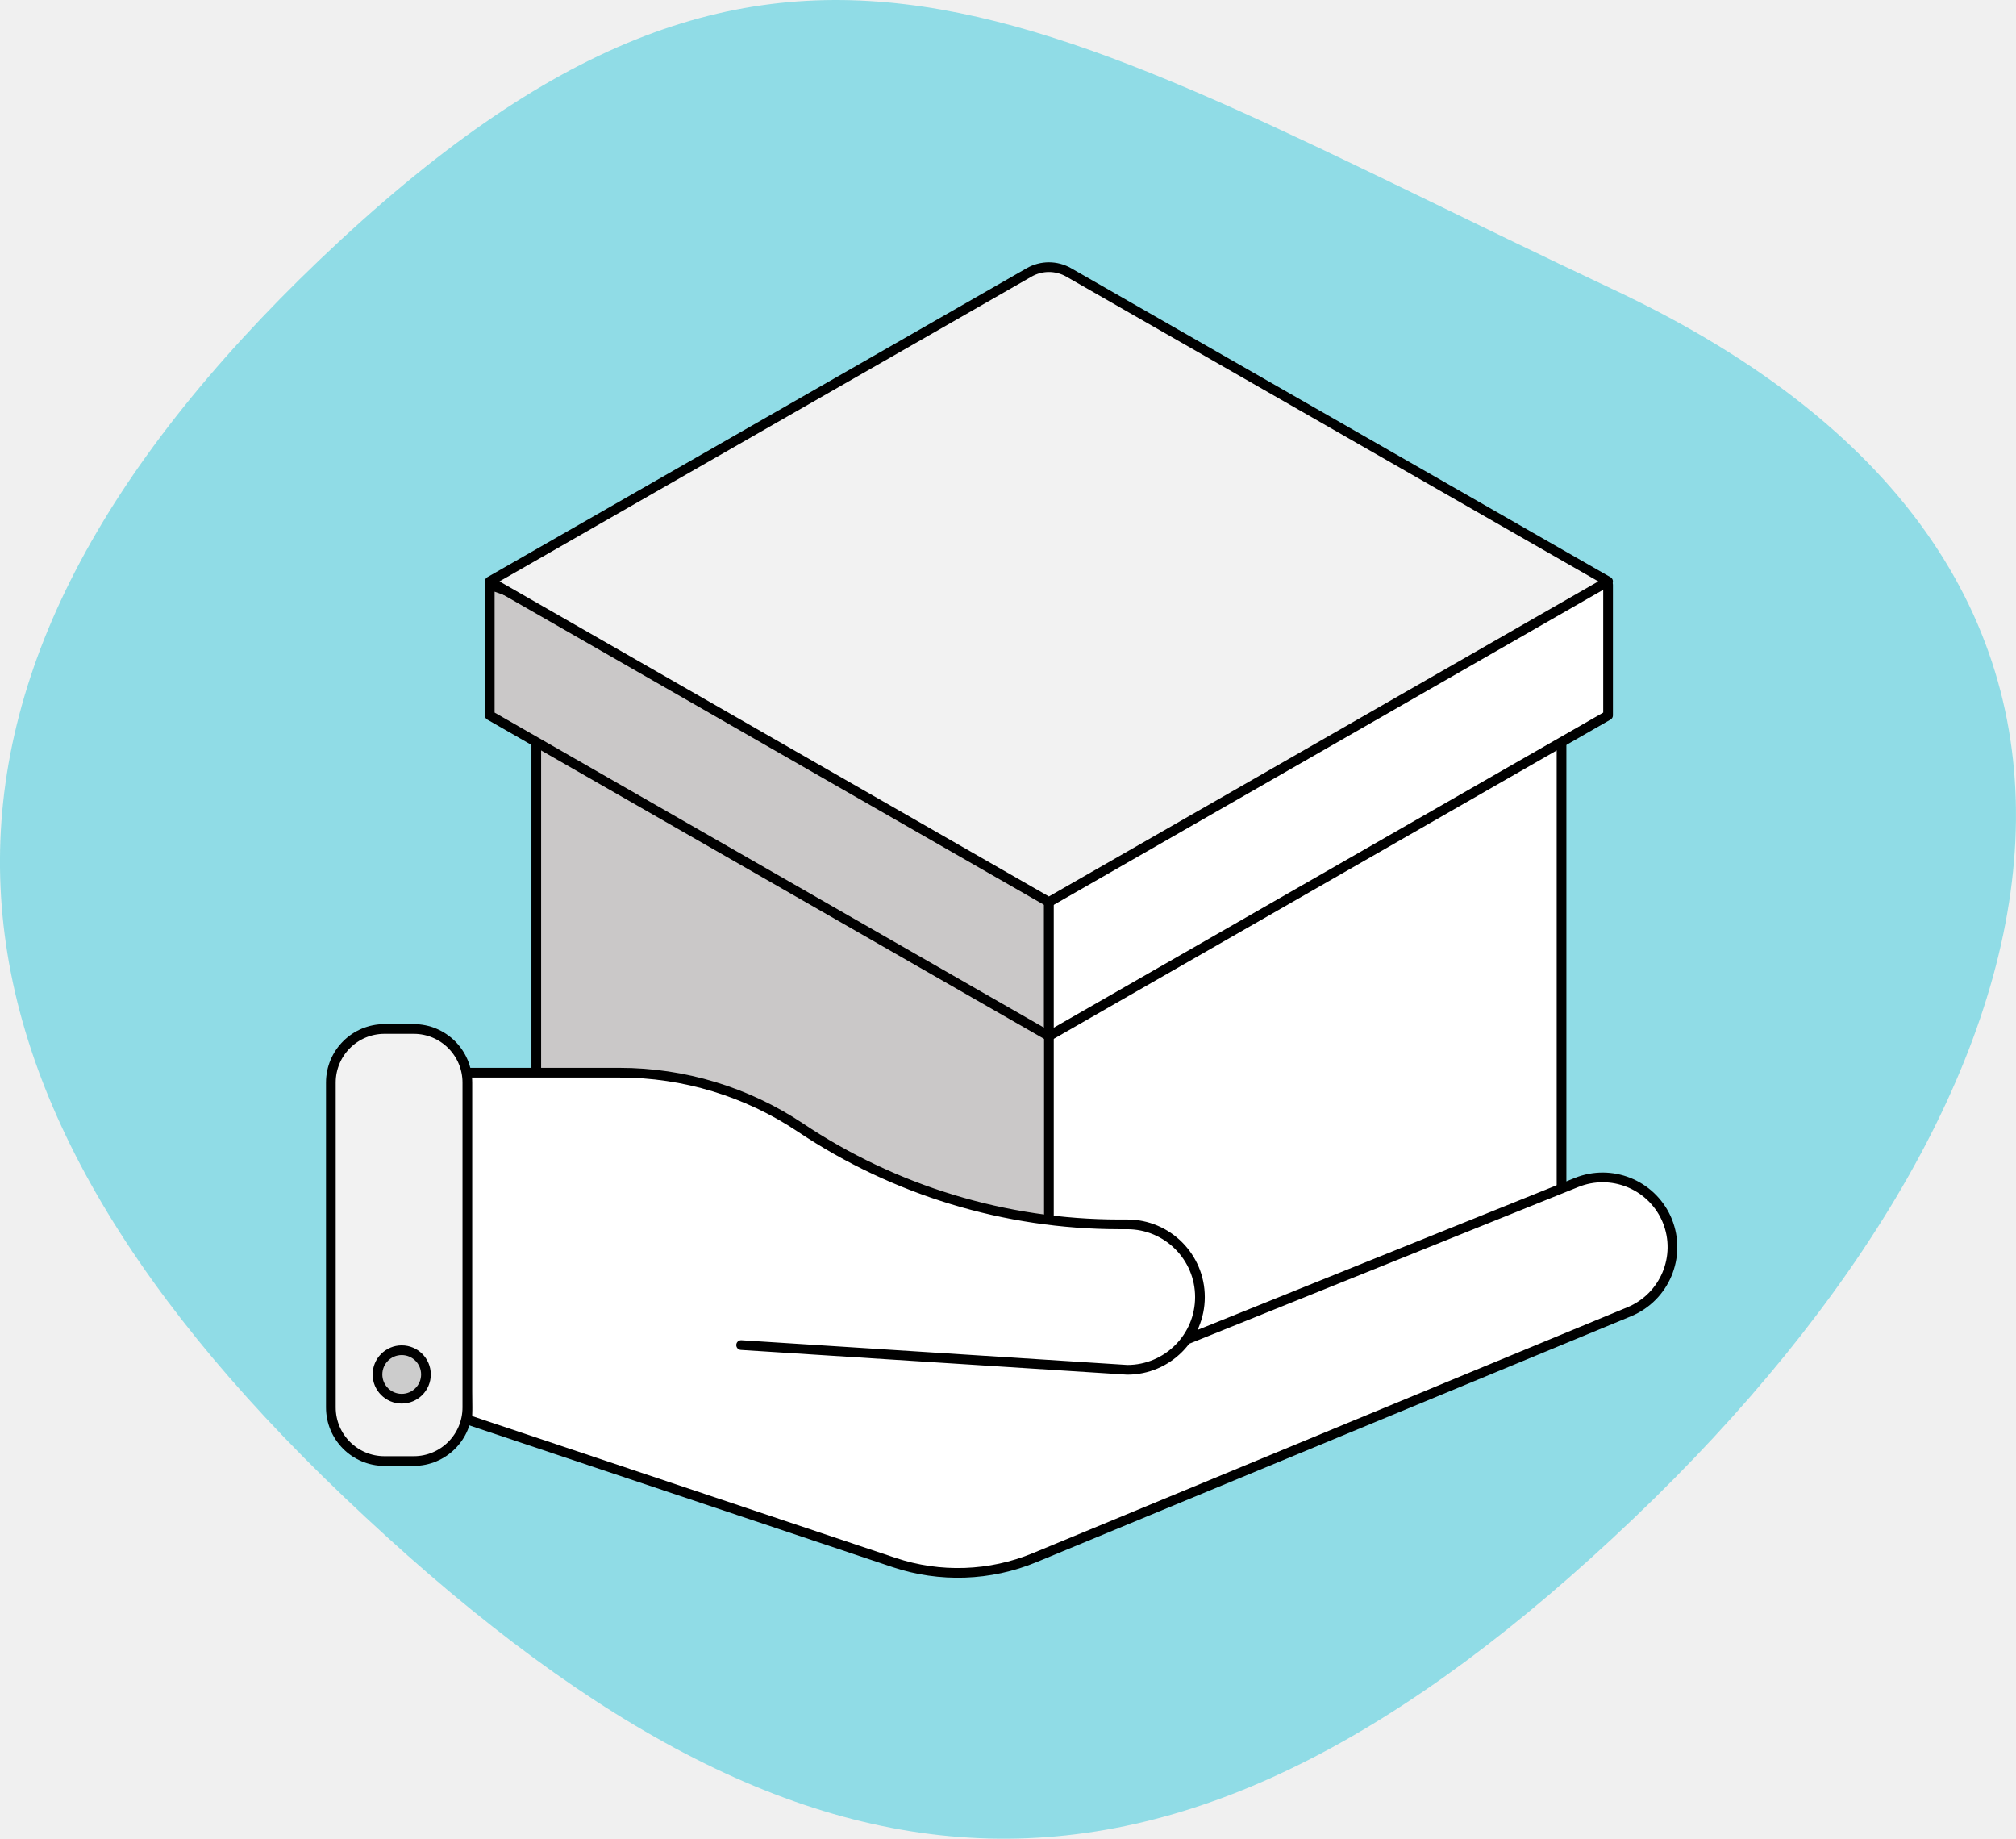
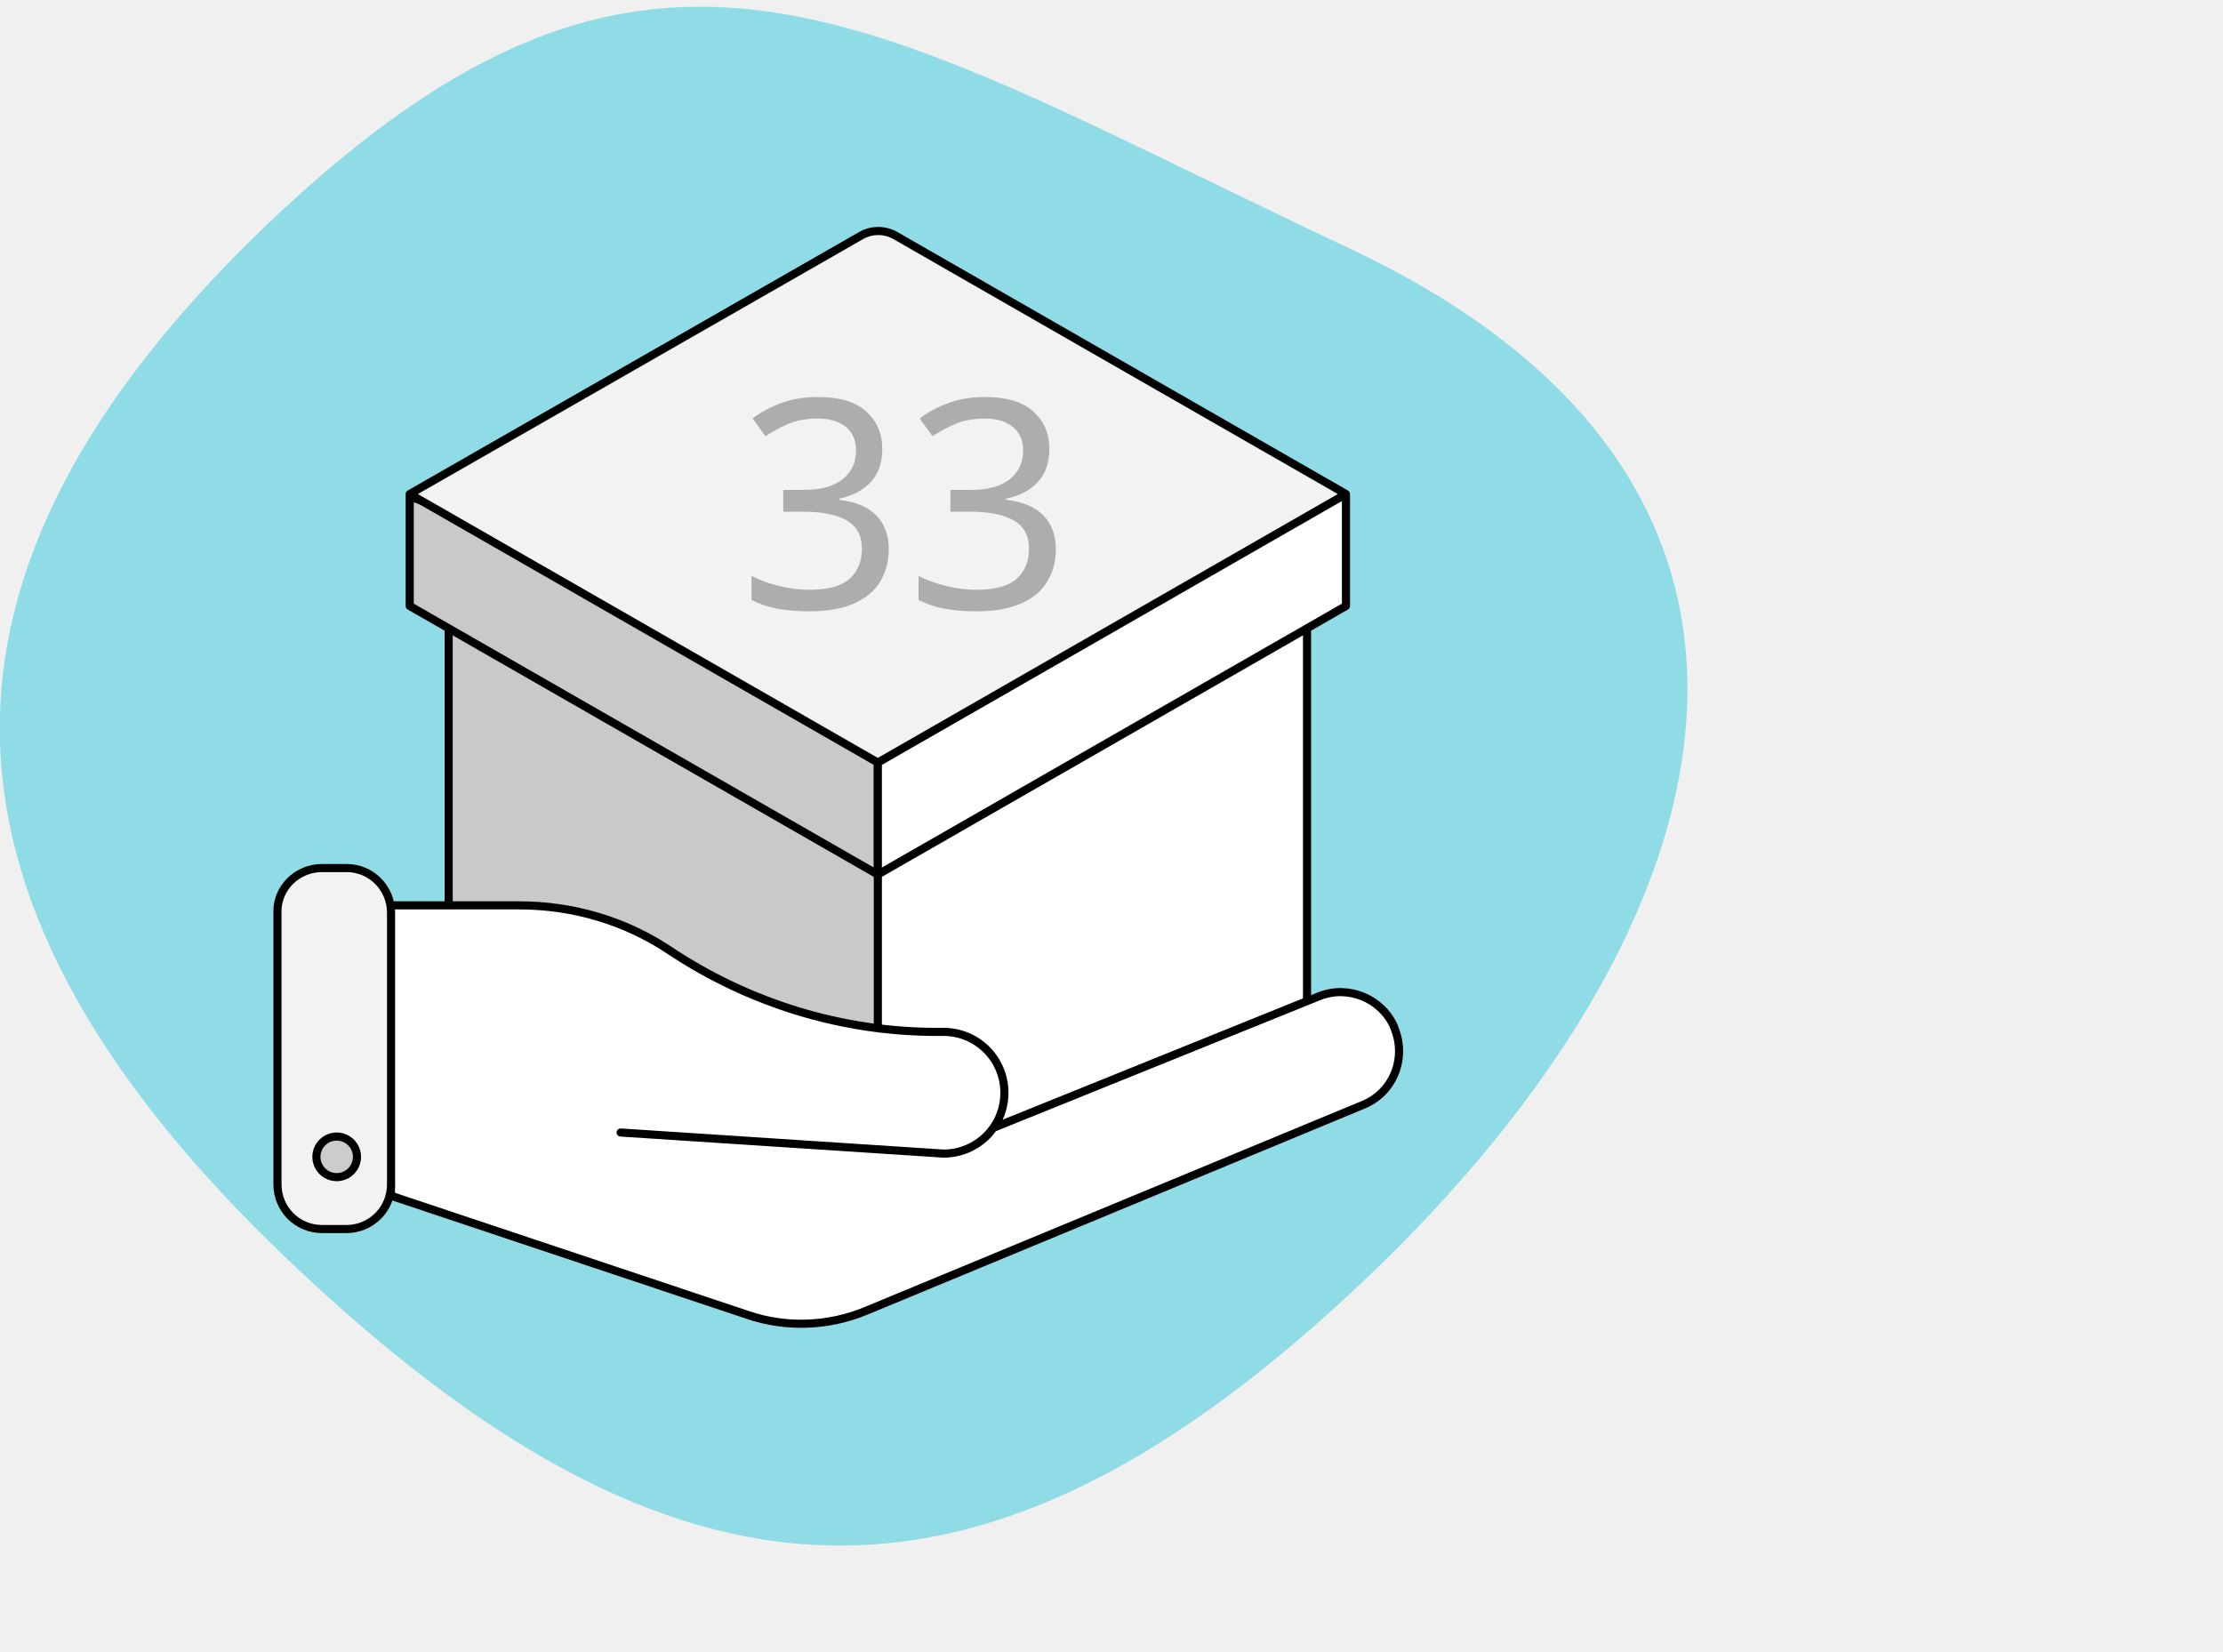
- <svg xmlns="http://www.w3.org/2000/svg" id="a00bfe12-dbb0-49b2-a9c0-e1ac6f64ae9e" data-name="Layer 1" width="207.96" height="189.64" viewBox="0 0 207.96 189.64">
-   <defs>
-     <style>.bad6e827-fbf7-4779-9d57-1fcd0a323feb{fill:#00bfd6;opacity:0.4;isolation:isolate;}.a0dd1dd3-7c32-4a48-9d1f-26fc71149c99{fill:#fff;}.a0dd1dd3-7c32-4a48-9d1f-26fc71149c99,.a573e0da-164c-451b-be1e-aa3a110bc623,.a76753d8-b48b-4c9f-b197-b5c586a21e05,.bec65c23-c0cd-47c7-9f5d-734ca641fb04,.f3dbb87b-133c-4876-916d-77ad33374e3f{stroke:#000;}.a0dd1dd3-7c32-4a48-9d1f-26fc71149c99,.a573e0da-164c-451b-be1e-aa3a110bc623,.a76753d8-b48b-4c9f-b197-b5c586a21e05,.bec65c23-c0cd-47c7-9f5d-734ca641fb04{stroke-linecap:round;stroke-linejoin:round;}.a573e0da-164c-451b-be1e-aa3a110bc623{fill:#cac8c8;}.bec65c23-c0cd-47c7-9f5d-734ca641fb04{fill:none;}.a76753d8-b48b-4c9f-b197-b5c586a21e05{fill:#f2f2f2;}.f3dbb87b-133c-4876-916d-77ad33374e3f{fill:#ccc;}</style>
-   </defs>
-   <path class="bad6e827-fbf7-4779-9d57-1fcd0a323feb" d="M168.6,157.43C120.84,203,83.2,200.81,35.43,155.22c-45.59-43.52-48-84-2.42-127.55,47.76-45.59,73.71-25,133.47,3.11C228.36,59.86,214.19,113.91,168.6,157.43Z" transform="translate(-0.01 -0.9)" />
-   <path class="a0dd1dd3-7c32-4a48-9d1f-26fc71149c99" d="M108.21,156l52.88-31V64.4L108.21,33.88" transform="translate(-0.01 -0.9)" />
-   <path class="a573e0da-164c-451b-be1e-aa3a110bc623" d="M108.21,33.88,55.33,64.4v58.68a4.12,4.12,0,0,0,2.06,3.57L108.21,156" transform="translate(-0.01 -0.9)" />
-   <path class="bec65c23-c0cd-47c7-9f5d-734ca641fb04" d="M159.71,65.17l-51.5,29.74L56.71,65.17m51.5,29.76V156m0-63.22v14.44" transform="translate(-0.01 -0.9)" />
-   <path class="a573e0da-164c-451b-be1e-aa3a110bc623" d="M50.53,61.21V74.68l57.68,33.07V81.89Z" transform="translate(-0.01 -0.9)" />
-   <path class="a0dd1dd3-7c32-4a48-9d1f-26fc71149c99" d="M165.89,61.21V74.68l-57.68,33.07V87.38L159,59.91Z" transform="translate(-0.01 -0.9)" />
-   <path class="a76753d8-b48b-4c9f-b197-b5c586a21e05" d="M165.89,60.86,108.21,93.93,50.53,60.86,106.16,29a4.11,4.11,0,0,1,4.1,0Z" transform="translate(-0.01 -0.9)" />
-   <path class="a0dd1dd3-7c32-4a48-9d1f-26fc71149c99" d="M76.46,139.62l39.83,2.55a7.48,7.48,0,0,0,0-15h-.86a59.21,59.21,0,0,1-32.88-10,33.58,33.58,0,0,0-18.63-5.64H47.53l.7,35.78,44,14.73a20.75,20.75,0,0,0,14.52-.5l61.31-25.35A7.22,7.22,0,0,0,172,126.8l-.12-.28a7.21,7.21,0,0,0-9.24-3.67L122.54,139" transform="translate(-0.01 -0.9)" />
-   <rect class="a76753d8-b48b-4c9f-b197-b5c586a21e05" x="34.13" y="106.12" width="14.08" height="44.56" rx="5.53" />
-   <circle class="f3dbb87b-133c-4876-916d-77ad33374e3f" cx="41.44" cy="141.75" r="2.5" />
+ <svg xmlns="http://www.w3.org/2000/svg" version="1.0" id="Layer_1" x="0px" y="0px" viewBox="0 0 274 203.6" style="enable-background:new 0 0 274 203.6;" xml:space="preserve">
+   <style type="text/css">
+ 	.st0{opacity:0.4;fill:#00BFD6;enable-background:new    ;}
+ 	.st1{fill:#FFFFFF;stroke:#000000;stroke-linecap:round;stroke-linejoin:round;}
+ 	.st2{fill:#CAC8C8;stroke:#000000;stroke-linecap:round;stroke-linejoin:round;}
+ 	.st3{fill:none;stroke:#000000;stroke-linecap:round;stroke-linejoin:round;}
+ 	.st4{fill:#F2F2F2;stroke:#000000;stroke-linecap:round;stroke-linejoin:round;}
+ 	.st5{fill:#CCCCCC;stroke:#000000;}
+ 	.st6{fill:none;}
+ 	.st7{fill:#ADADAD;}
+ 	.st8{font-family:'MyriadPro-Regular';}
+ 	.st9{font-size:36px;}
+ </style>
+   <g>
+     <path class="st0" d="M168.6,157.4c-47.8,45.6-85.4,43.4-133.2-2.2c-45.6-43.5-48-84-2.4-127.6c47.8-45.6,73.7-25,133.5,3.1   C228.4,59.9,214.2,113.9,168.6,157.4z" />
+     <path class="st1" d="M108.2,156l52.9-31V64.4l-52.9-30.5" />
+     <path class="st2" d="M108.2,33.9L55.3,64.4v58.7c0,1.5,0.8,2.8,2.1,3.6l50.8,29.3" />
+     <path class="st3" d="M159.7,65.2l-51.5,29.7L56.7,65.2 M108.2,94.9V156 M108.2,92.8v14.4" />
+     <path class="st2" d="M50.5,61.2v13.5l57.7,33.1V81.9L50.5,61.2z" />
+     <path class="st1" d="M165.9,61.2v13.5l-57.7,33.1V87.4L159,59.9L165.9,61.2z" />
+     <path class="st4" d="M165.9,60.9l-57.7,33.1L50.5,60.9L106.2,29c1.3-0.7,2.8-0.7,4.1,0L165.9,60.9z" />
+     <path class="st1" d="M76.5,139.6l39.8,2.6c4.1,0,7.5-3.3,7.5-7.5c0-4.1-3.3-7.5-7.5-7.5c0,0,0,0,0,0h-0.8c-11.7,0-23.1-3.5-32.9-10   c-5.5-3.7-12-5.6-18.6-5.6H47.5l0.7,35.8l44,14.7c4.7,1.6,9.9,1.4,14.5-0.5l61.3-25.4c3.7-1.5,5.4-5.7,3.9-9.4   c0-0.1-0.1-0.2-0.1-0.3c-1.6-3.5-5.7-5.1-9.2-3.7L122.5,139" />
+     <path class="st4" d="M39.7,107h3c3.1,0,5.5,2.5,5.5,5.5v33.5c0,3.1-2.5,5.5-5.5,5.5h-3c-3.1,0-5.5-2.5-5.5-5.5v-33.5   C34.1,109.5,36.6,107,39.7,107z" />
+     <circle class="st5" cx="41.5" cy="142.6" r="2.5" />
+     <rect x="91" y="44.9" class="st6" width="36.9" height="39.1" />
+     <text transform="matrix(1 0 0 1 91 75)" class="st7 st8 st9">33</text>
+   </g>
</svg>
